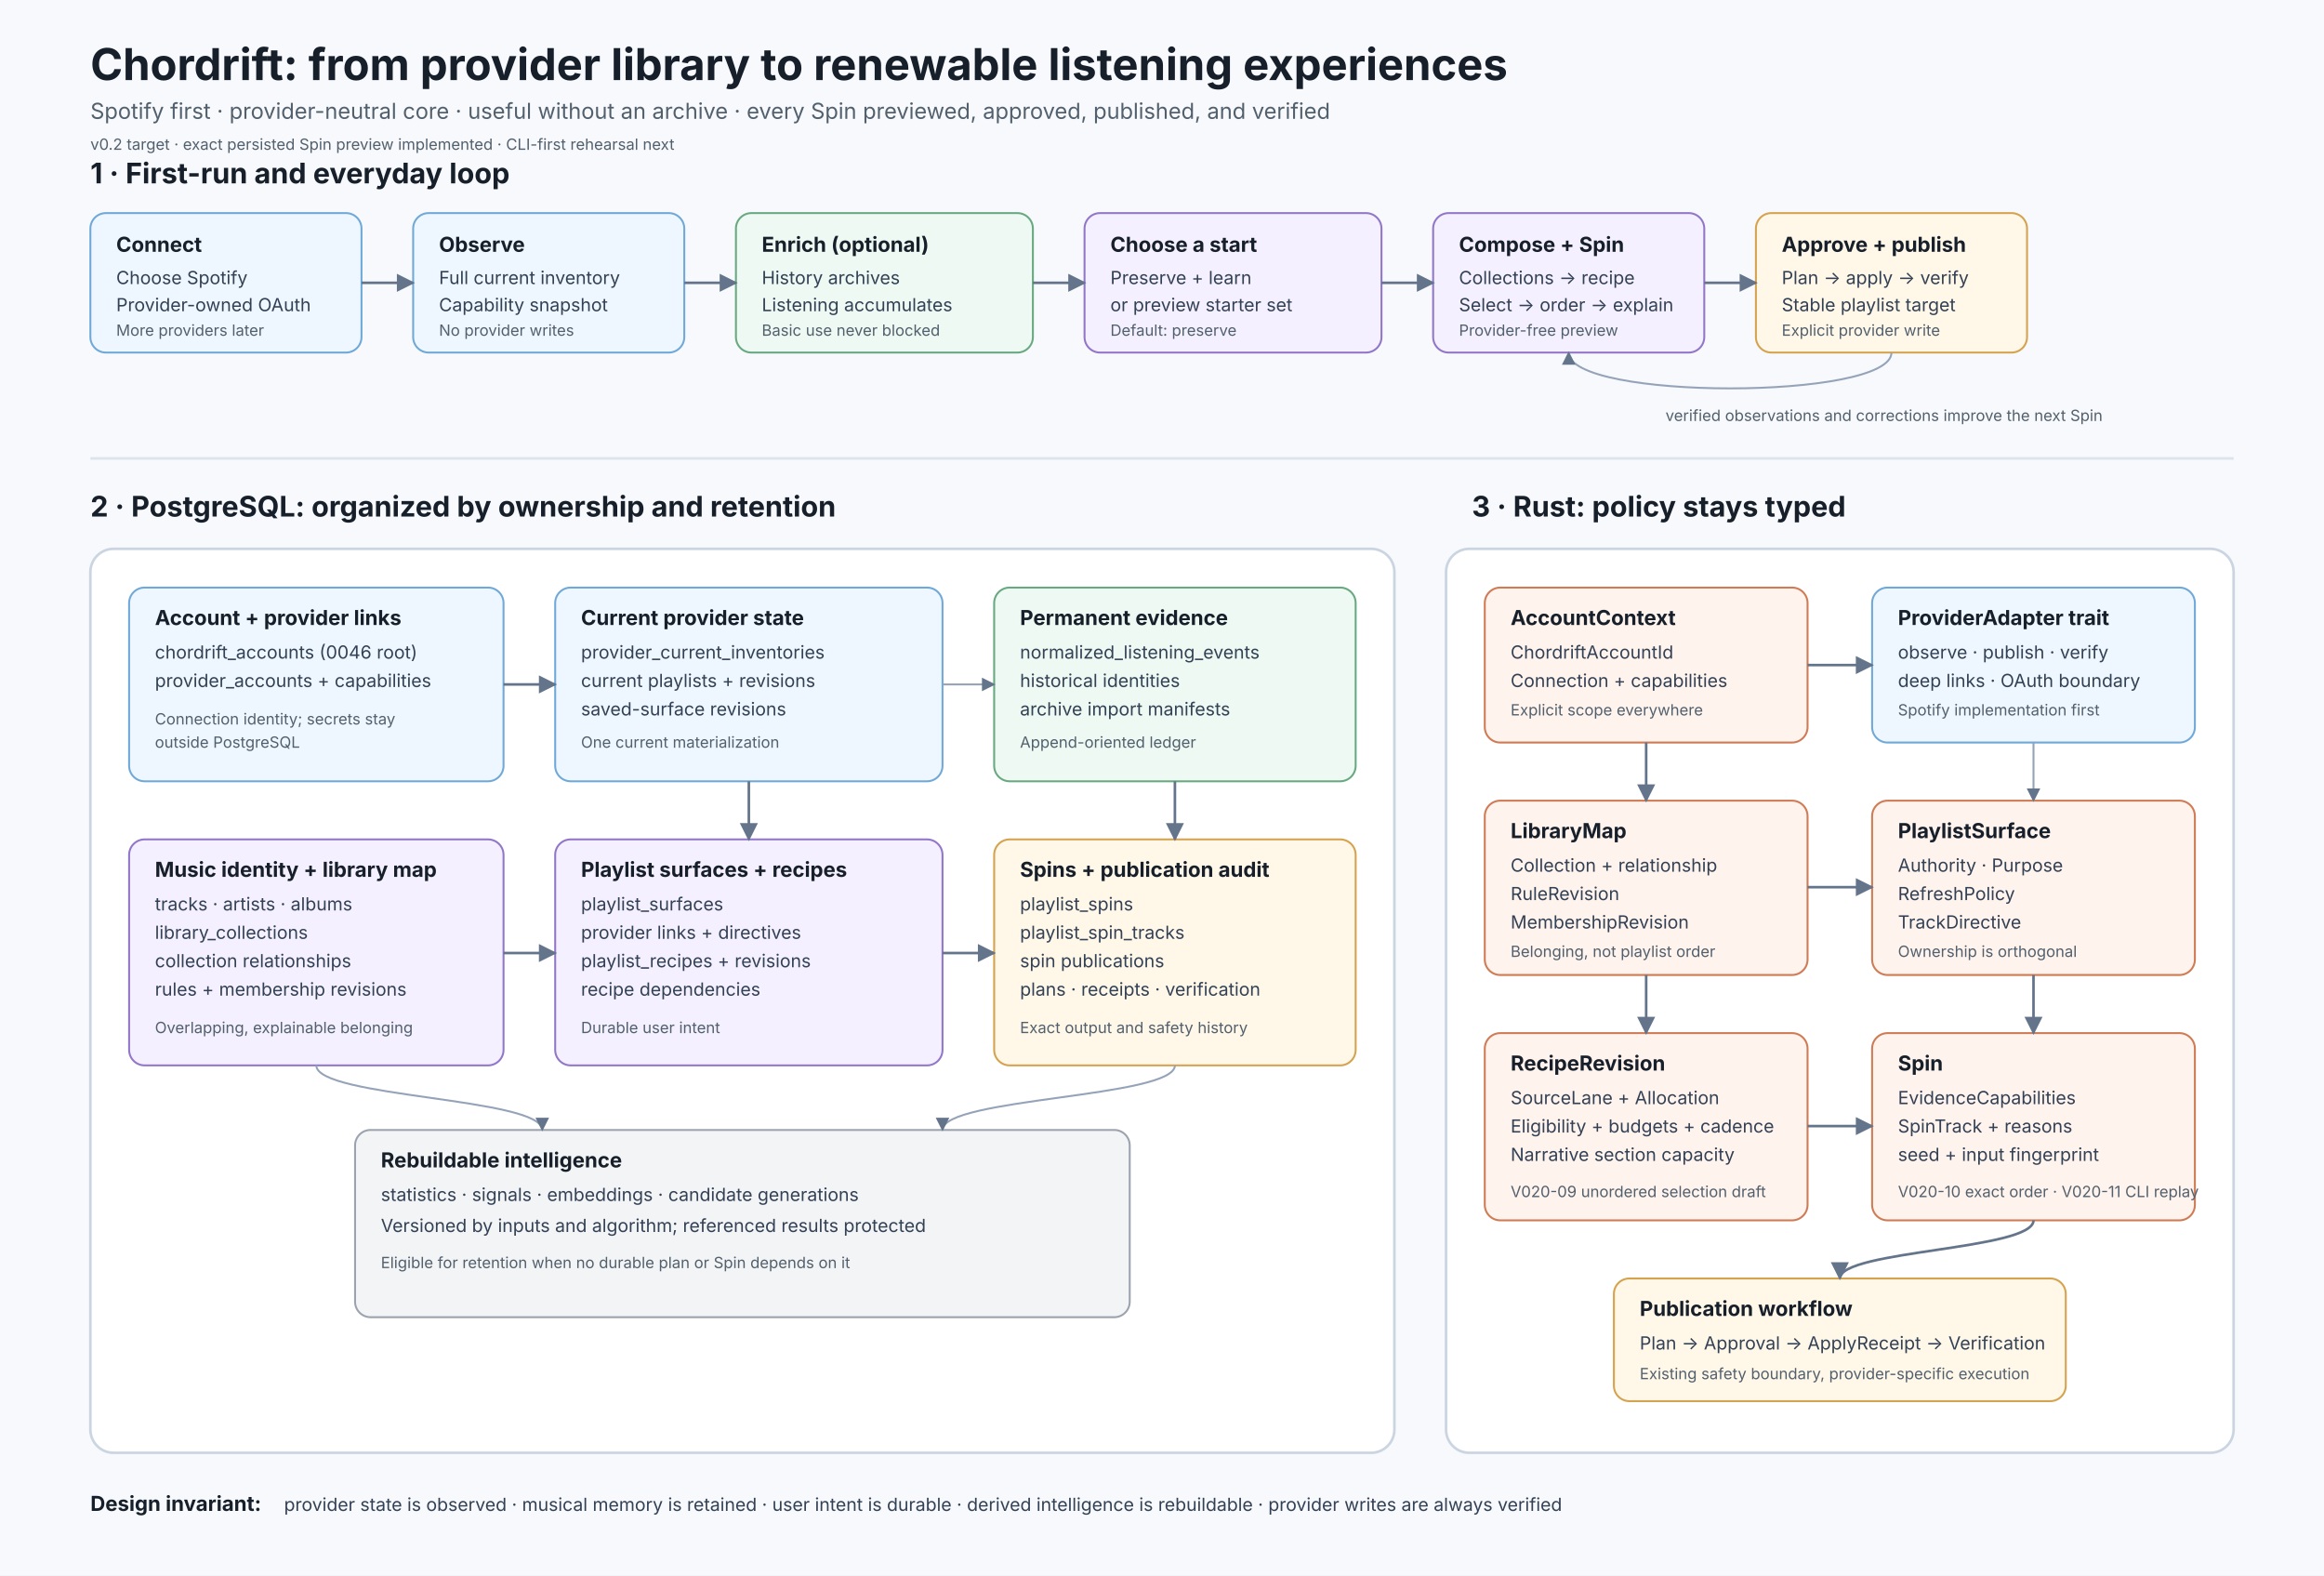
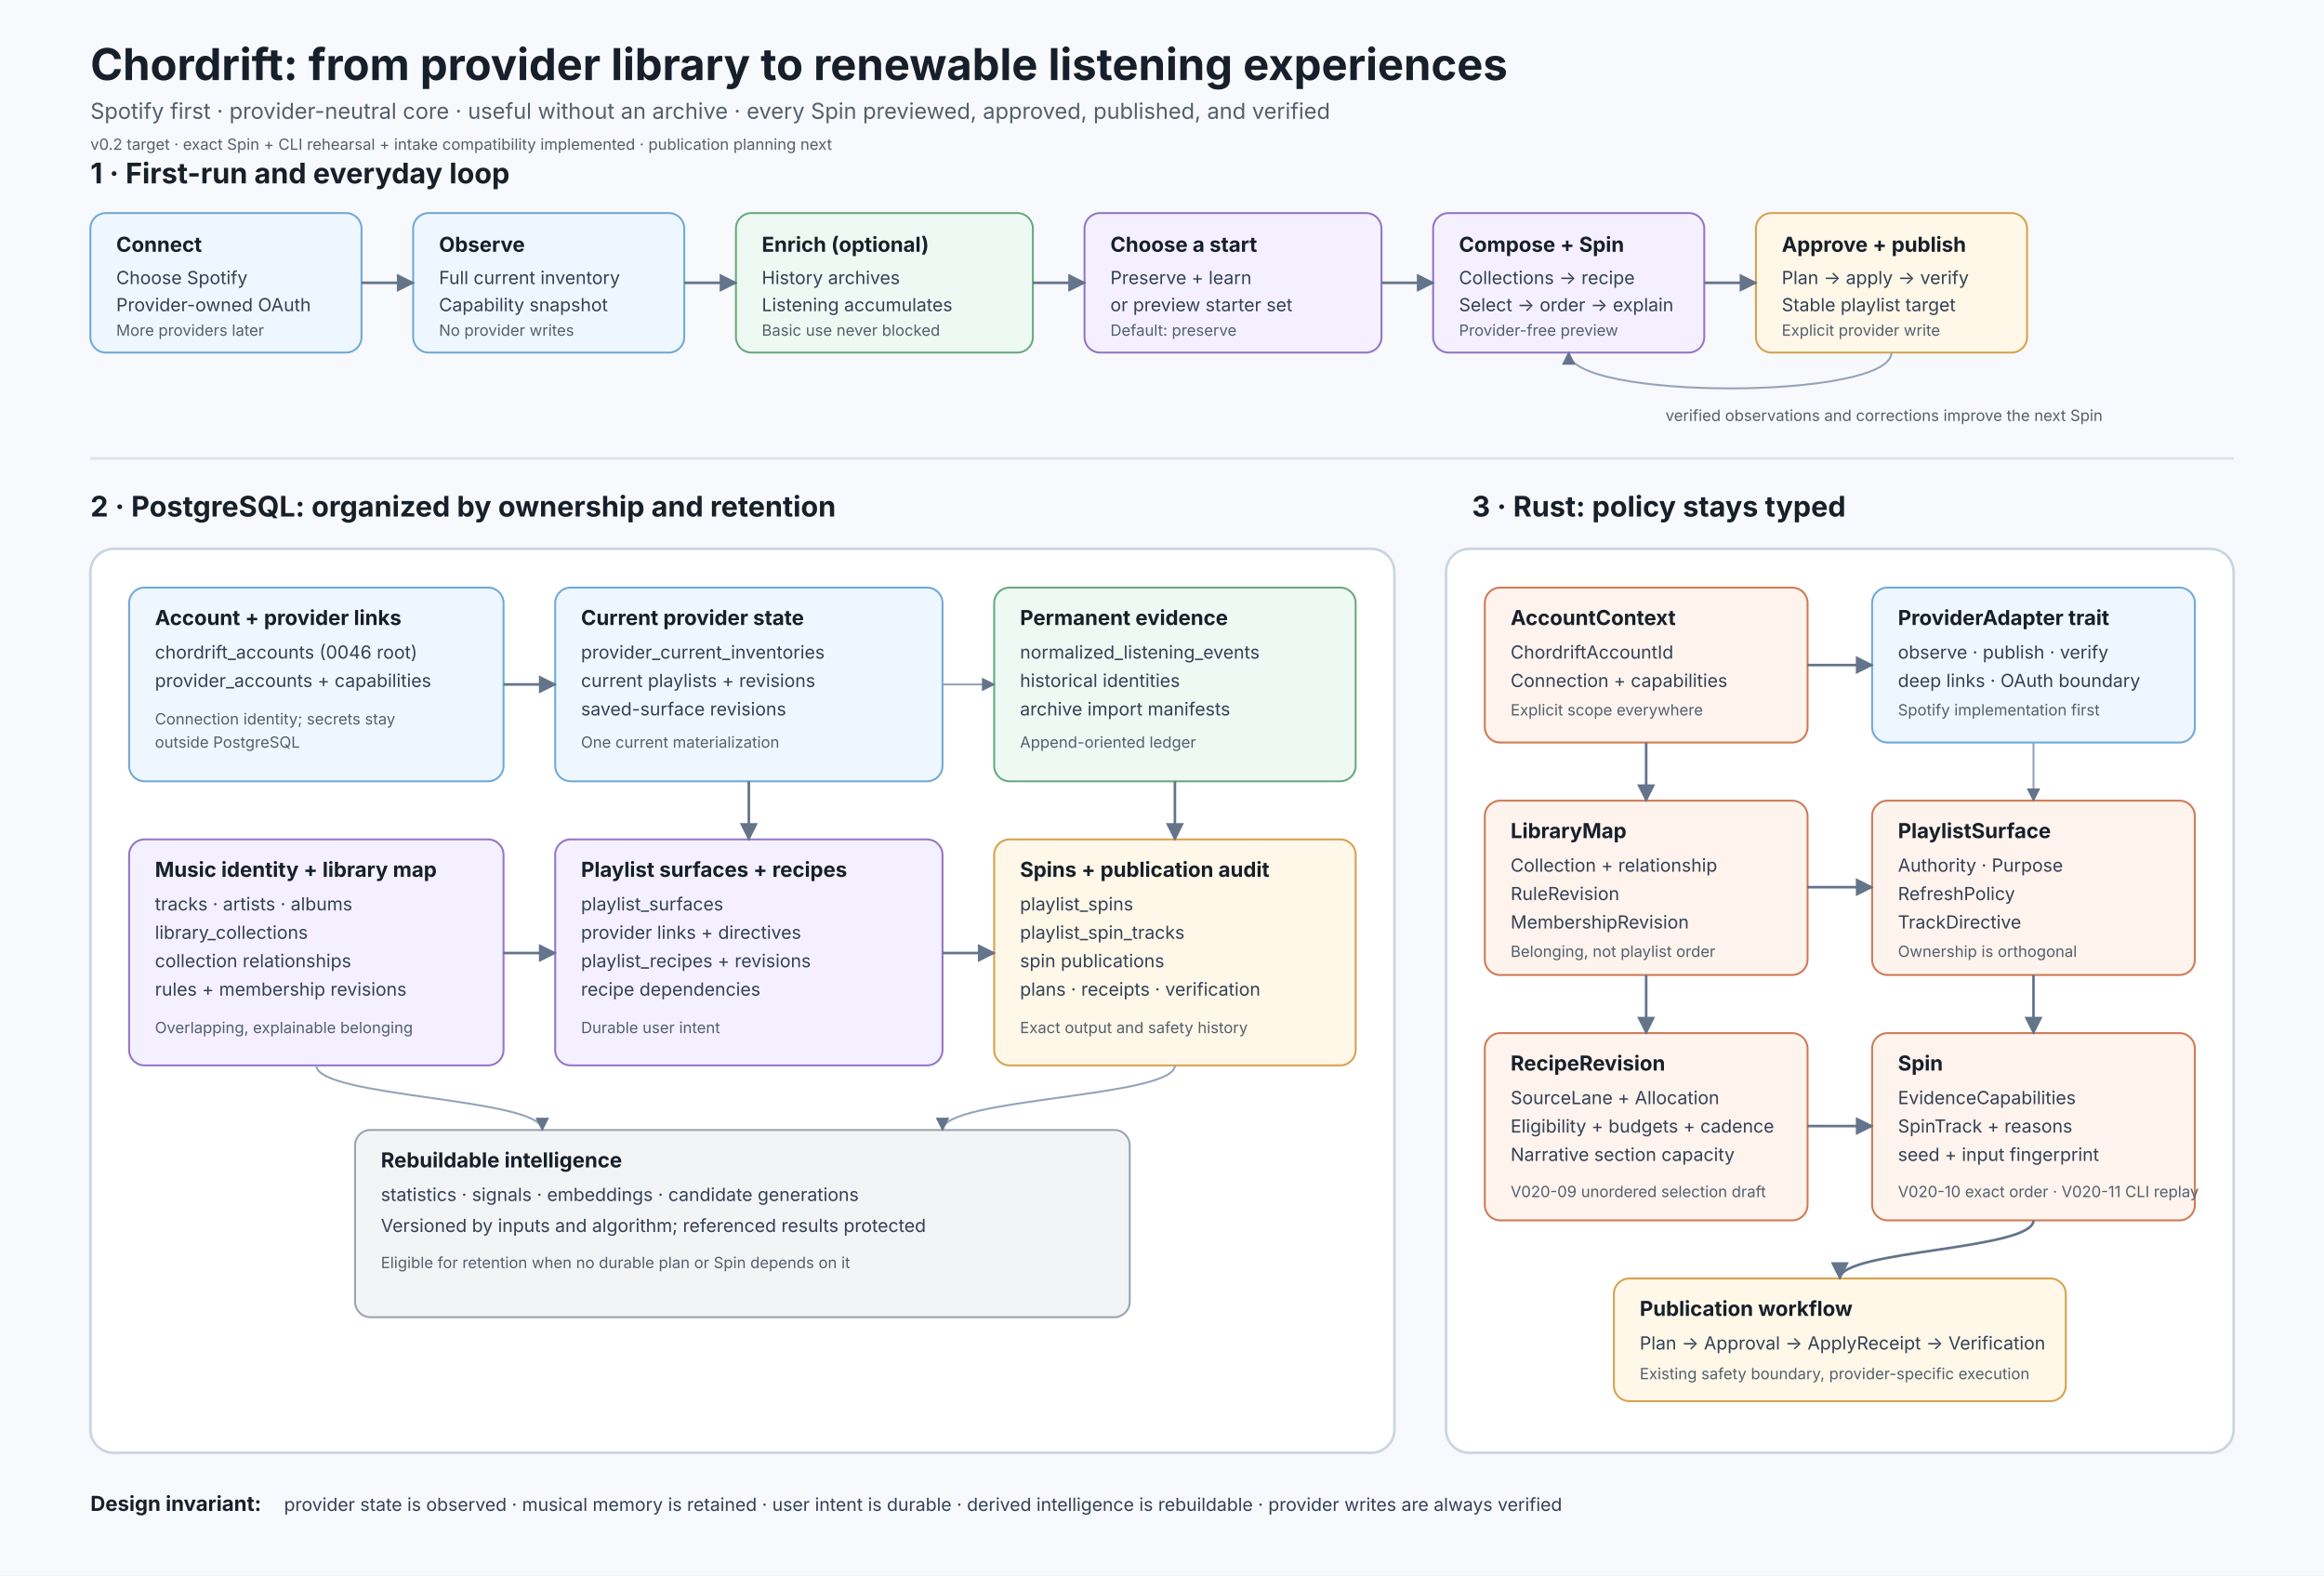
<svg xmlns="http://www.w3.org/2000/svg" width="1800" height="1220" viewBox="0 0 1800 1220" role="img" aria-labelledby="title desc">
  <defs>
    <style>
      text { font-family: ui-sans-serif, -apple-system, BlinkMacSystemFont, "Segoe UI", sans-serif; fill: #17202a; }
      .title { font-size: 34px; font-weight: 700; }
      .subtitle { font-size: 17px; fill: #52606d; }
      .section { font-size: 22px; font-weight: 700; }
      .label { font-size: 16px; font-weight: 700; }
      .body { font-size: 14px; fill: #334155; }
      .small { font-size: 12px; fill: #52606d; }
      .panel { fill: #ffffff; stroke: #cbd5e1; stroke-width: 2; rx: 18; }
      .node { fill: #f8fafc; stroke: #cbd5e1; stroke-width: 1.5; rx: 12; }
      .provider { fill: #eef7ff; stroke: #70a9d8; }
      .intent { fill: #f4f0ff; stroke: #9277c8; }
      .evidence { fill: #edf9f2; stroke: #69a981; }
      .audit { fill: #fff7e8; stroke: #d5a34f; }
      .cache { fill: #f3f4f6; stroke: #9ca3af; }
      .rust { fill: #fff3ed; stroke: #cf7b55; }
      .arrow { fill: none; stroke: #64748b; stroke-width: 2; marker-end: url(#arrow); }
      .soft-arrow { fill: none; stroke: #94a3b8; stroke-width: 1.5; marker-end: url(#arrow); }
      .divider { stroke: #dbe3ec; stroke-width: 2; }
    </style>
    <marker id="arrow" viewBox="0 0 10 10" refX="9" refY="5" markerWidth="7" markerHeight="7" orient="auto-start-reverse">
      <path d="M 0 0 L 10 5 L 0 10 z" fill="#64748b" />
    </marker>
  </defs>
  <rect width="1800" height="1220" fill="#f7f9fc" />
  <text x="70" y="62" class="title">Chordrift: from provider library to renewable listening experiences</text>
  <text x="70" y="92" class="subtitle">Spotify first · provider-neutral core · useful without an archive · every Spin previewed, approved, published, and verified</text>
-   <text x="70" y="116" class="small">v0.2 target · exact persisted Spin preview implemented · CLI-first rehearsal next</text>
+   <text x="70" y="116" class="small">v0.2 target · exact Spin + CLI rehearsal + intake compatibility implemented · publication planning next</text>
  <text x="70" y="142" class="section">1 · First-run and everyday loop</text>
  <g>
    <rect x="70" y="165" width="210" height="108" class="node provider" />
    <text x="90" y="195" class="label">Connect</text>
    <text x="90" y="220" class="body">Choose Spotify</text>
    <text x="90" y="241" class="body">Provider-owned OAuth</text>
    <text x="90" y="260" class="small">More providers later</text>
    <rect x="320" y="165" width="210" height="108" class="node provider" />
    <text x="340" y="195" class="label">Observe</text>
    <text x="340" y="220" class="body">Full current inventory</text>
    <text x="340" y="241" class="body">Capability snapshot</text>
    <text x="340" y="260" class="small">No provider writes</text>
    <rect x="570" y="165" width="230" height="108" class="node evidence" />
    <text x="590" y="195" class="label">Enrich (optional)</text>
    <text x="590" y="220" class="body">History archives</text>
    <text x="590" y="241" class="body">Listening accumulates</text>
    <text x="590" y="260" class="small">Basic use never blocked</text>
    <rect x="840" y="165" width="230" height="108" class="node intent" />
    <text x="860" y="195" class="label">Choose a start</text>
    <text x="860" y="220" class="body">Preserve + learn</text>
    <text x="860" y="241" class="body">or preview starter set</text>
    <text x="860" y="260" class="small">Default: preserve</text>
    <rect x="1110" y="165" width="210" height="108" class="node intent" />
    <text x="1130" y="195" class="label">Compose + Spin</text>
    <text x="1130" y="220" class="body">Collections → recipe</text>
    <text x="1130" y="241" class="body">Select → order → explain</text>
    <text x="1130" y="260" class="small">Provider-free preview</text>
    <rect x="1360" y="165" width="210" height="108" class="node audit" />
    <text x="1380" y="195" class="label">Approve + publish</text>
    <text x="1380" y="220" class="body">Plan → apply → verify</text>
    <text x="1380" y="241" class="body">Stable playlist target</text>
    <text x="1380" y="260" class="small">Explicit provider write</text>
    <path d="M280 219 H320" class="arrow" />
    <path d="M530 219 H570" class="arrow" />
    <path d="M800 219 H840" class="arrow" />
    <path d="M1070 219 H1110" class="arrow" />
    <path d="M1320 219 H1360" class="arrow" />
    <path d="M1465 273 C1465 310 1215 310 1215 273" class="soft-arrow" />
    <text x="1290" y="326" class="small">verified observations and corrections improve the next Spin</text>
  </g>
  <line x1="70" y1="355" x2="1730" y2="355" class="divider" />
  <text x="70" y="400" class="section">2 · PostgreSQL: organized by ownership and retention</text>
  <g>
    <rect x="70" y="425" width="1010" height="700" class="panel" />
    <rect x="100" y="455" width="290" height="150" class="node provider" />
    <text x="120" y="484" class="label">Account + provider links</text>
    <text x="120" y="510" class="body">chordrift_accounts (0046 root)</text>
    <text x="120" y="532" class="body">provider_accounts + capabilities</text>
    <text x="120" y="561" class="small">Connection identity; secrets stay</text>
    <text x="120" y="579" class="small">outside PostgreSQL</text>
    <rect x="430" y="455" width="300" height="150" class="node provider" />
    <text x="450" y="484" class="label">Current provider state</text>
    <text x="450" y="510" class="body">provider_current_inventories</text>
    <text x="450" y="532" class="body">current playlists + revisions</text>
    <text x="450" y="554" class="body">saved-surface revisions</text>
    <text x="450" y="579" class="small">One current materialization</text>
    <rect x="770" y="455" width="280" height="150" class="node evidence" />
    <text x="790" y="484" class="label">Permanent evidence</text>
    <text x="790" y="510" class="body">normalized_listening_events</text>
    <text x="790" y="532" class="body">historical identities</text>
    <text x="790" y="554" class="body">archive import manifests</text>
    <text x="790" y="579" class="small">Append-oriented ledger</text>
    <rect x="100" y="650" width="290" height="175" class="node intent" />
    <text x="120" y="679" class="label">Music identity + library map</text>
    <text x="120" y="705" class="body">tracks · artists · albums</text>
    <text x="120" y="727" class="body">library_collections</text>
    <text x="120" y="749" class="body">collection relationships</text>
    <text x="120" y="771" class="body">rules + membership revisions</text>
    <text x="120" y="800" class="small">Overlapping, explainable belonging</text>
    <rect x="430" y="650" width="300" height="175" class="node intent" />
    <text x="450" y="679" class="label">Playlist surfaces + recipes</text>
    <text x="450" y="705" class="body">playlist_surfaces</text>
    <text x="450" y="727" class="body">provider links + directives</text>
    <text x="450" y="749" class="body">playlist_recipes + revisions</text>
    <text x="450" y="771" class="body">recipe dependencies</text>
    <text x="450" y="800" class="small">Durable user intent</text>
    <rect x="770" y="650" width="280" height="175" class="node audit" />
    <text x="790" y="679" class="label">Spins + publication audit</text>
    <text x="790" y="705" class="body">playlist_spins</text>
    <text x="790" y="727" class="body">playlist_spin_tracks</text>
    <text x="790" y="749" class="body">spin publications</text>
    <text x="790" y="771" class="body">plans · receipts · verification</text>
    <text x="790" y="800" class="small">Exact output and safety history</text>
    <rect x="275" y="875" width="600" height="145" class="node cache" />
    <text x="295" y="904" class="label">Rebuildable intelligence</text>
    <text x="295" y="930" class="body">statistics · signals · embeddings · candidate generations</text>
    <text x="295" y="954" class="body">Versioned by inputs and algorithm; referenced results protected</text>
    <text x="295" y="982" class="small">Eligible for retention when no durable plan or Spin depends on it</text>
    <path d="M390 530 H430" class="arrow" />
    <path d="M730 530 H770" class="soft-arrow" />
    <path d="M580 605 V650" class="arrow" />
    <path d="M910 605 V650" class="arrow" />
    <path d="M390 738 H430" class="arrow" />
    <path d="M730 738 H770" class="arrow" />
    <path d="M245 825 C245 850 420 850 420 875" class="soft-arrow" />
    <path d="M910 825 C910 850 730 850 730 875" class="soft-arrow" />
  </g>
  <text x="1140" y="400" class="section">3 · Rust: policy stays typed</text>
  <g>
    <rect x="1120" y="425" width="610" height="700" class="panel" />
    <rect x="1150" y="455" width="250" height="120" class="node rust" />
    <text x="1170" y="484" class="label">AccountContext</text>
    <text x="1170" y="510" class="body">ChordriftAccountId</text>
    <text x="1170" y="532" class="body">Connection + capabilities</text>
    <text x="1170" y="554" class="small">Explicit scope everywhere</text>
    <rect x="1450" y="455" width="250" height="120" class="node provider" />
    <text x="1470" y="484" class="label">ProviderAdapter trait</text>
    <text x="1470" y="510" class="body">observe · publish · verify</text>
    <text x="1470" y="532" class="body">deep links · OAuth boundary</text>
    <text x="1470" y="554" class="small">Spotify implementation first</text>
    <rect x="1150" y="620" width="250" height="135" class="node rust" />
    <text x="1170" y="649" class="label">LibraryMap</text>
    <text x="1170" y="675" class="body">Collection + relationship</text>
    <text x="1170" y="697" class="body">RuleRevision</text>
    <text x="1170" y="719" class="body">MembershipRevision</text>
    <text x="1170" y="741" class="small">Belonging, not playlist order</text>
    <rect x="1450" y="620" width="250" height="135" class="node rust" />
    <text x="1470" y="649" class="label">PlaylistSurface</text>
    <text x="1470" y="675" class="body">Authority · Purpose</text>
    <text x="1470" y="697" class="body">RefreshPolicy</text>
    <text x="1470" y="719" class="body">TrackDirective</text>
    <text x="1470" y="741" class="small">Ownership is orthogonal</text>
    <rect x="1150" y="800" width="250" height="145" class="node rust" />
    <text x="1170" y="829" class="label">RecipeRevision</text>
    <text x="1170" y="855" class="body">SourceLane + Allocation</text>
    <text x="1170" y="877" class="body">Eligibility + budgets + cadence</text>
    <text x="1170" y="899" class="body">Narrative section capacity</text>
    <text x="1170" y="927" class="small">V020-09 unordered selection draft</text>
    <rect x="1450" y="800" width="250" height="145" class="node rust" />
    <text x="1470" y="829" class="label">Spin</text>
    <text x="1470" y="855" class="body">EvidenceCapabilities</text>
    <text x="1470" y="877" class="body">SpinTrack + reasons</text>
    <text x="1470" y="899" class="body">seed + input fingerprint</text>
    <text x="1470" y="927" class="small">V020-10 exact order · V020-11 CLI replay</text>
    <rect x="1250" y="990" width="350" height="95" class="node audit" />
    <text x="1270" y="1019" class="label">Publication workflow</text>
    <text x="1270" y="1045" class="body">Plan → Approval → ApplyReceipt → Verification</text>
    <text x="1270" y="1068" class="small">Existing safety boundary, provider-specific execution</text>
    <path d="M1400 515 H1450" class="arrow" />
    <path d="M1275 575 V620" class="arrow" />
    <path d="M1575 575 V620" class="soft-arrow" />
    <path d="M1400 687 H1450" class="arrow" />
    <path d="M1275 755 V800" class="arrow" />
    <path d="M1575 755 V800" class="arrow" />
    <path d="M1400 872 H1450" class="arrow" />
    <path d="M1575 945 C1575 968 1425 968 1425 990" class="arrow" />
  </g>
  <text x="70" y="1170" class="label">Design invariant:</text>
  <text x="220" y="1170" class="body">provider state is observed · musical memory is retained · user intent is durable · derived intelligence is rebuildable · provider writes are always verified</text>
</svg>
